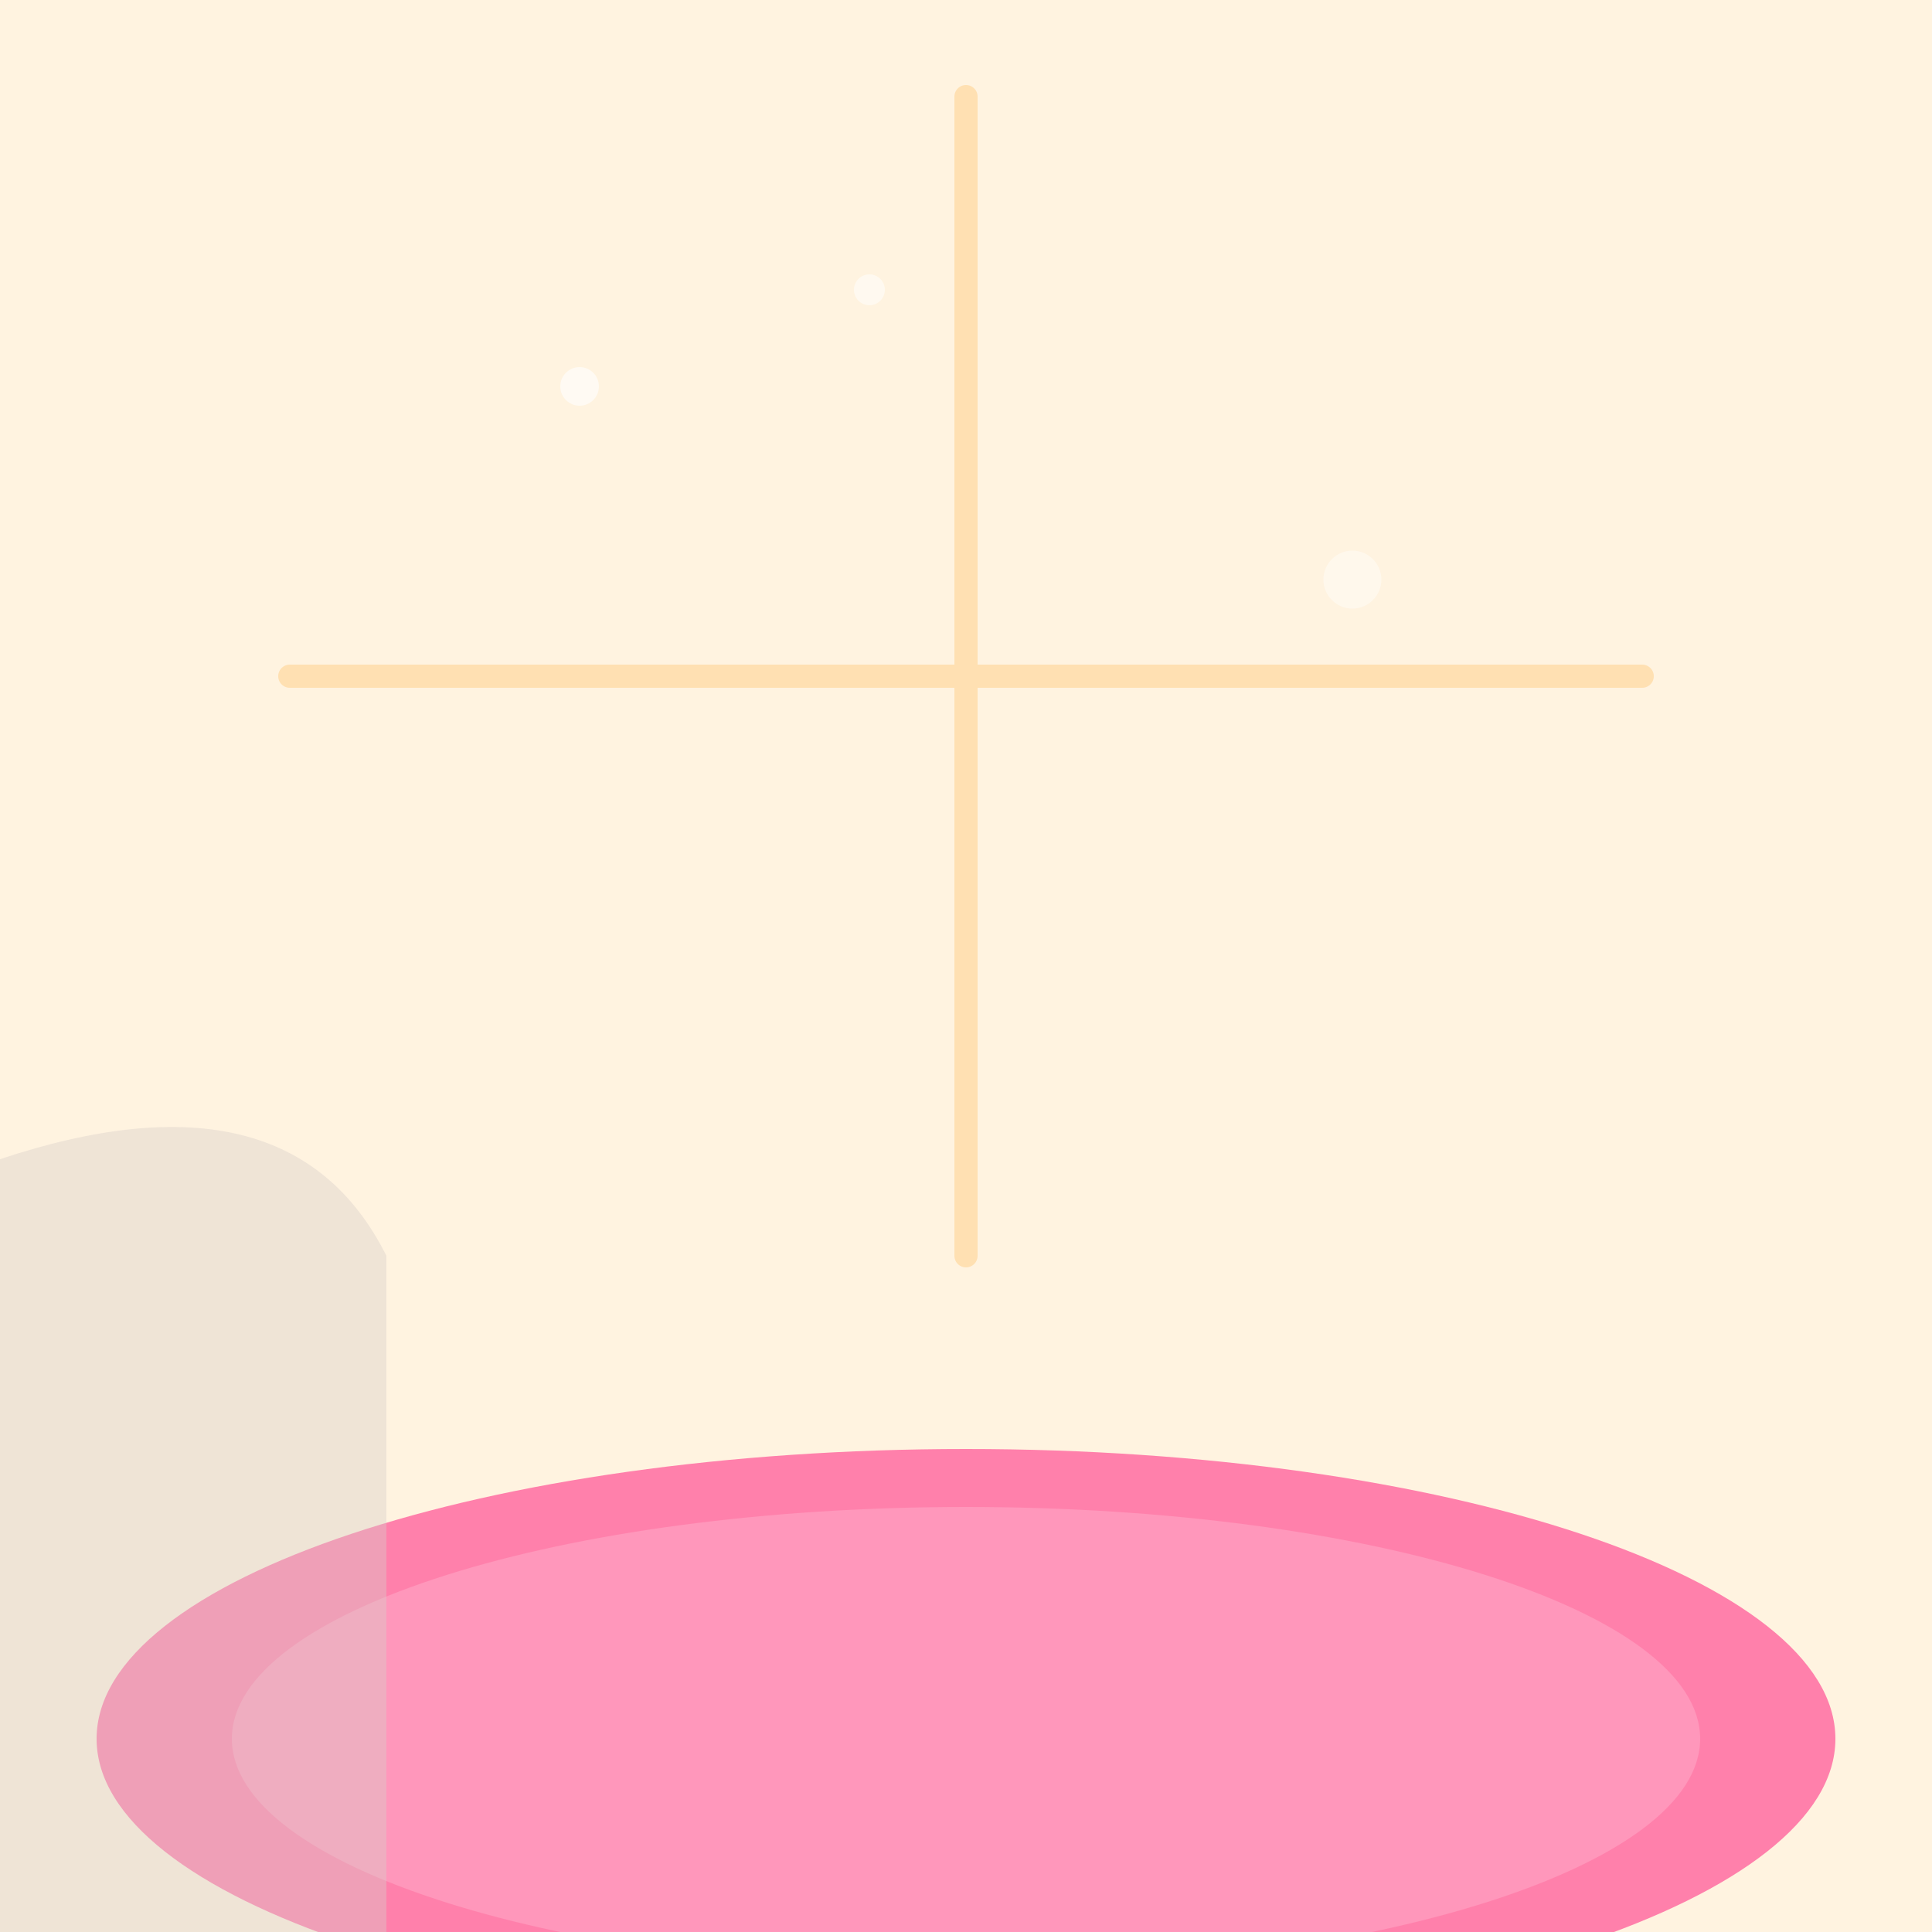
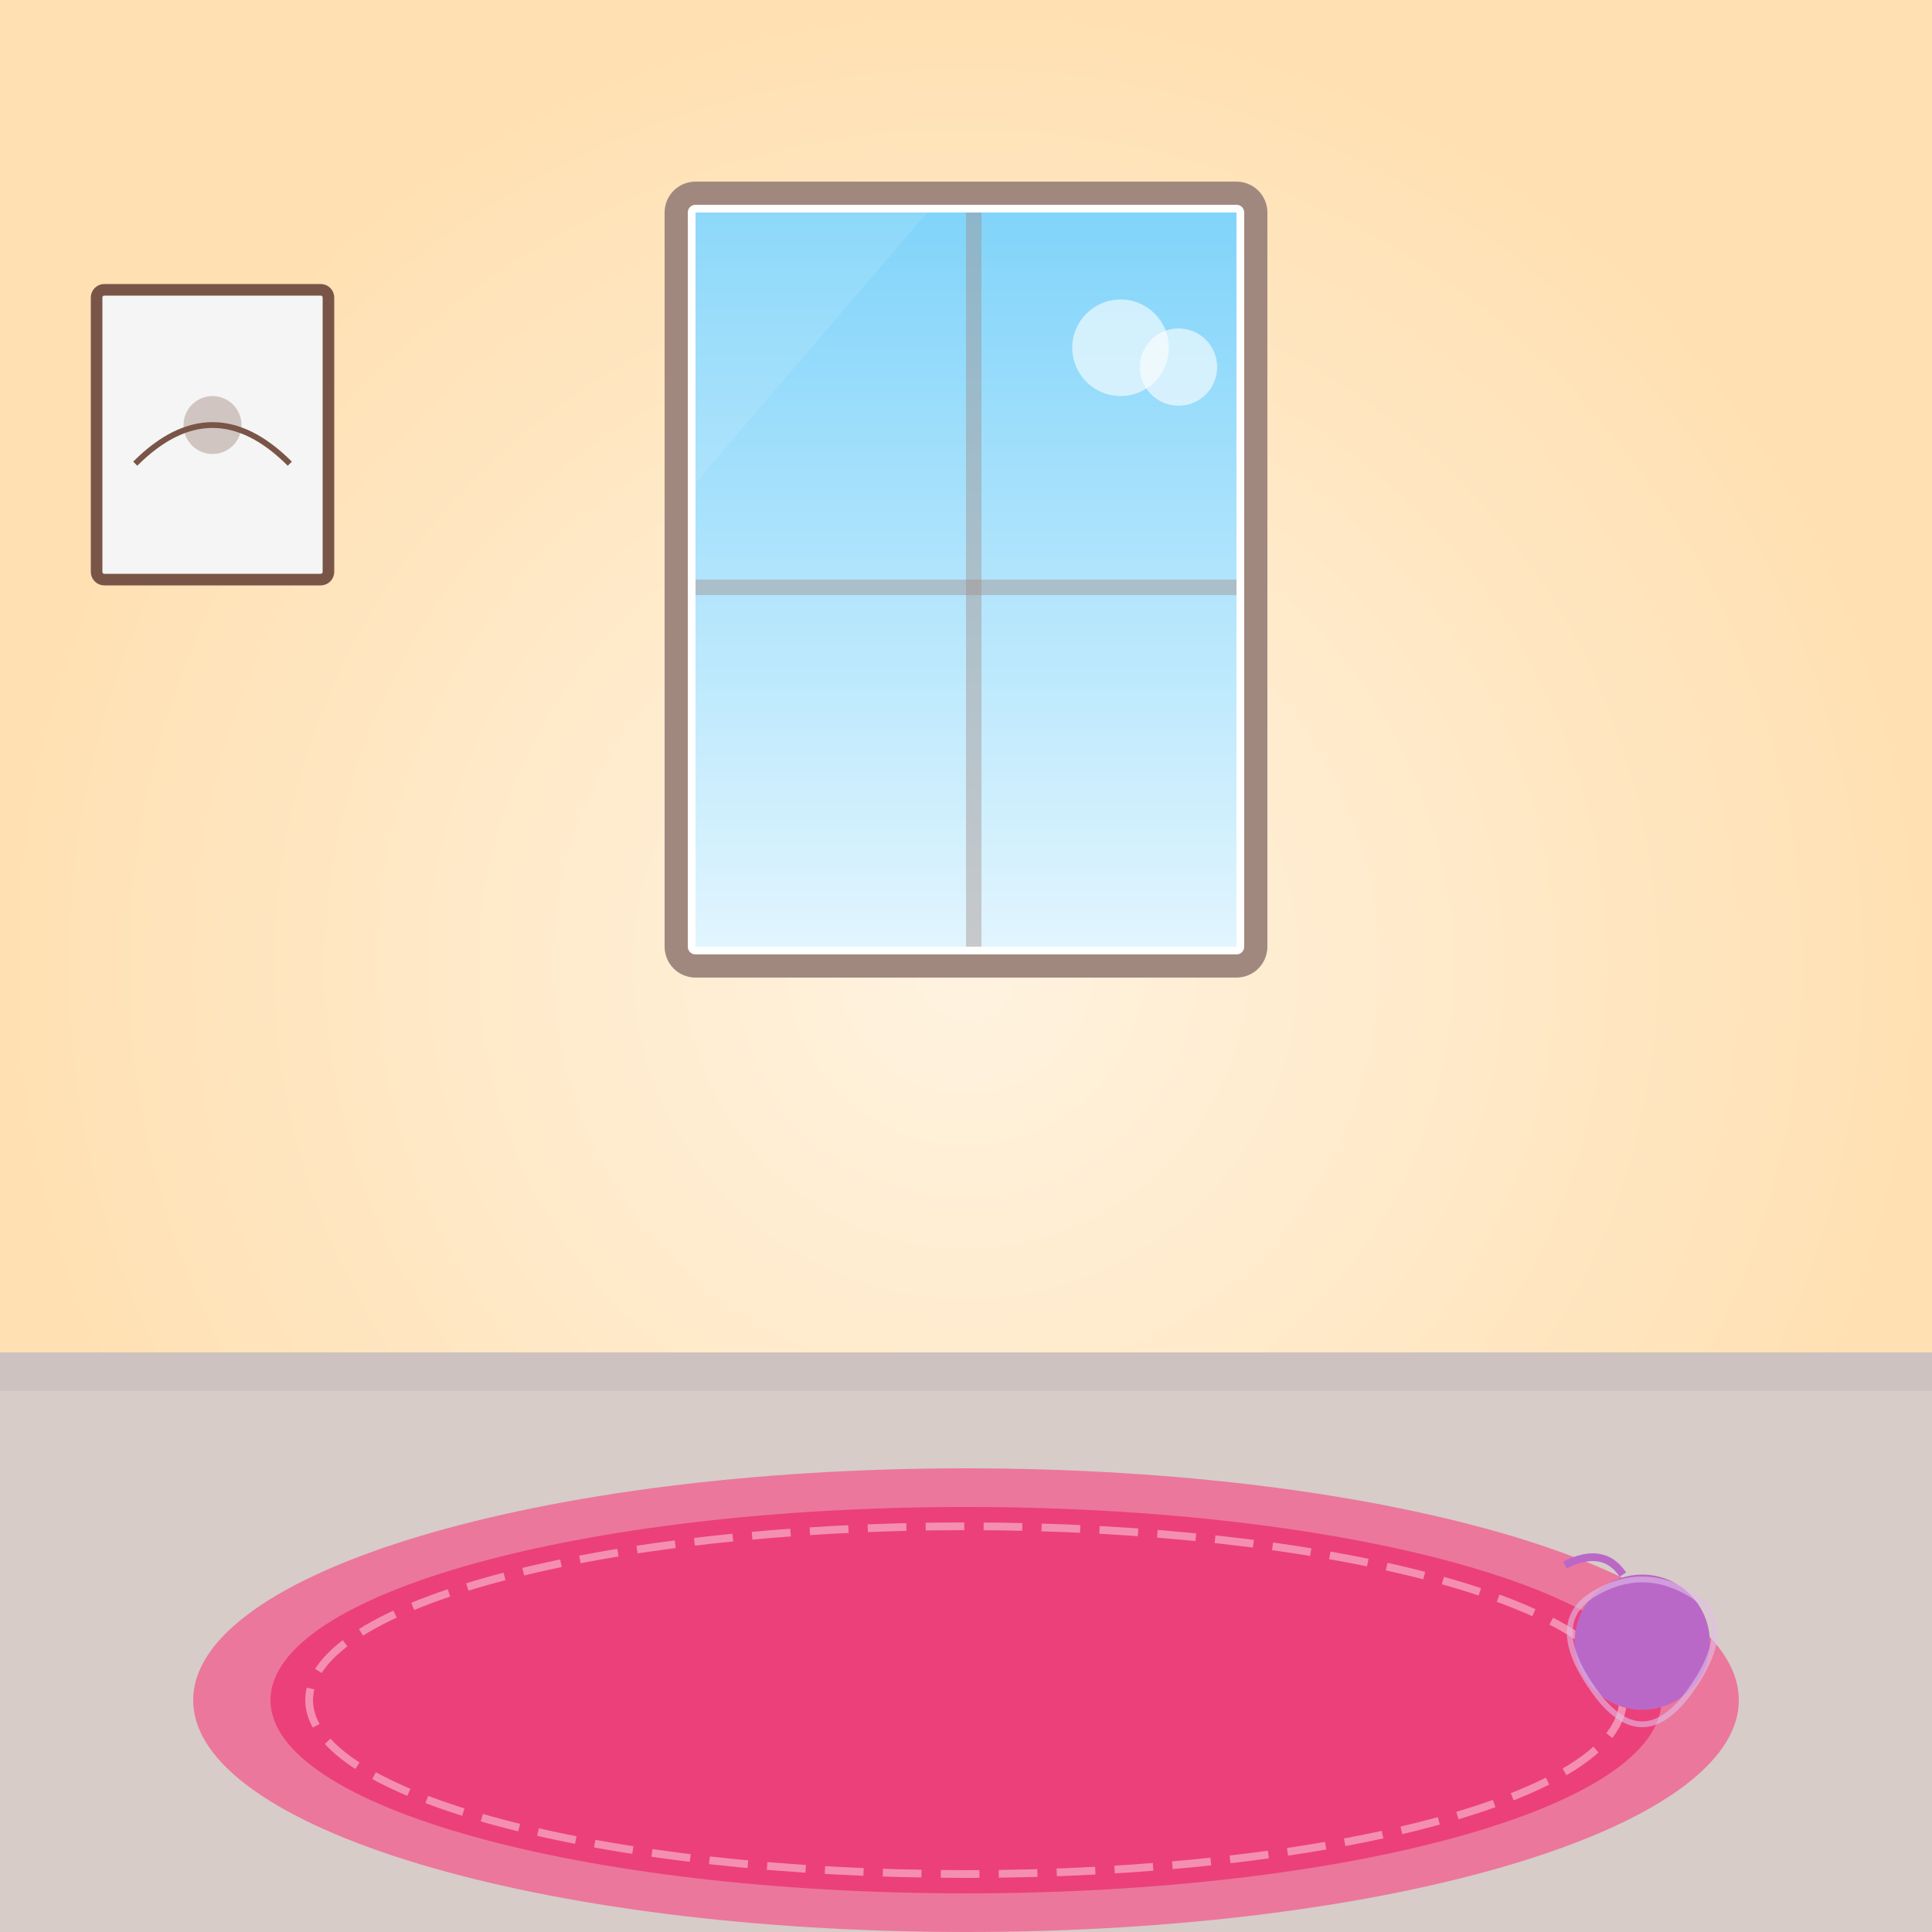
<svg xmlns="http://www.w3.org/2000/svg" viewBox="0 0 1000 1000">
-   <rect width="1000" height="1000" fill="#FFF3E0" />
-   <circle cx="500" cy="350" rx="350" ry="300" fill="#E1F5FE" />
-   <path d="M150 350 L850 350 M500 50 L500 650" stroke="#FFE0B2" stroke-width="12" stroke-linecap="round" />
-   <ellipse cx="500" cy="900" rx="450" ry="150" fill="#FF80AB" />
-   <ellipse cx="500" cy="900" rx="380" ry="120" fill="#FFB8D1" opacity="0.4" />
-   <circle cx="300" cy="200" r="10" fill="white" opacity="0.6" />
-   <circle cx="700" cy="300" r="15" fill="white" opacity="0.4" />
-   <circle cx="450" cy="150" r="8" fill="white" opacity="0.5" />
-   <path d="M0 600 Q150 550 200 650 L200 1000 L0 1000 Z" fill="#D7CCC8" opacity="0.4" />
+   <defs>
+     <radialGradient id="room-light" cx="50%" cy="50%" r="50%">
+       <stop offset="0%" stop-color="#FFF3E0" />
+       <stop offset="100%" stop-color="#FFE0B2" />
+     </radialGradient>
+     <linearGradient id="window-sky" x1="0" y1="0" x2="0" y2="1">
+       <stop offset="0%" stop-color="#81D4FA" />
+       <stop offset="100%" stop-color="#E1F5FE" />
+     </linearGradient>
+   </defs>
+   <rect width="1000" height="1000" fill="url(#room-light)" />
+   <path d="M0 700 L1000 700 V1000 H0 Z" fill="#D7CCC8" />
+   <path d="M0 700 L1000 700 V720 H0 Z" fill="#000" opacity="0.05" />
+   <rect x="350" y="100" width="300" height="400" fill="white" stroke="#A1887F" stroke-width="12" rx="10" />
+   <rect x="360" y="110" width="280" height="380" fill="url(#window-sky)" />
+   <rect x="500" y="110" width="8" height="380" fill="#A1887F" opacity="0.4" />
+   <rect x="360" y="300" width="280" height="8" fill="#A1887F" opacity="0.4" />
+   <circle cx="580" cy="180" r="25" fill="white" opacity="0.6" />
+   <circle cx="610" cy="190" r="20" fill="white" opacity="0.6" />
+   <path d="M360 110 L480 110 L360 250 Z" fill="white" opacity="0.1" />
+   <ellipse cx="500" cy="880" rx="400" ry="120" fill="#F06292" opacity="0.8" />
+   <ellipse cx="500" cy="880" rx="360" ry="100" fill="#EC407A" />
+   <ellipse cx="500" cy="880" rx="340" ry="90" fill="none" stroke="#F48FB1" stroke-width="4" stroke-dasharray="20 10" />
+   <g transform="translate(850, 850)">
+     <circle cx="0" cy="0" r="35" fill="#BA68C8" />
+     <path d="M-25 -25 Q0 -40 25 -25 T25 25 T-25 25 T-25 -25" fill="none" stroke="#E1BEE7" stroke-width="3" opacity="0.6" />
+     <path d="M-10 -35 Q-20 -50 -40 -40" fill="none" stroke="#BA68C8" stroke-width="4" />
+   </g>
+   <rect x="50" y="150" width="120" height="150" fill="#F5F5F5" stroke="#795548" stroke-width="6" rx="4" />
+   <path d="M70 240 Q110 200 150 240" fill="none" stroke="#795548" stroke-width="3" />
+   <circle cx="110" cy="220" r="15" fill="#795548" opacity="0.3" />
</svg>
